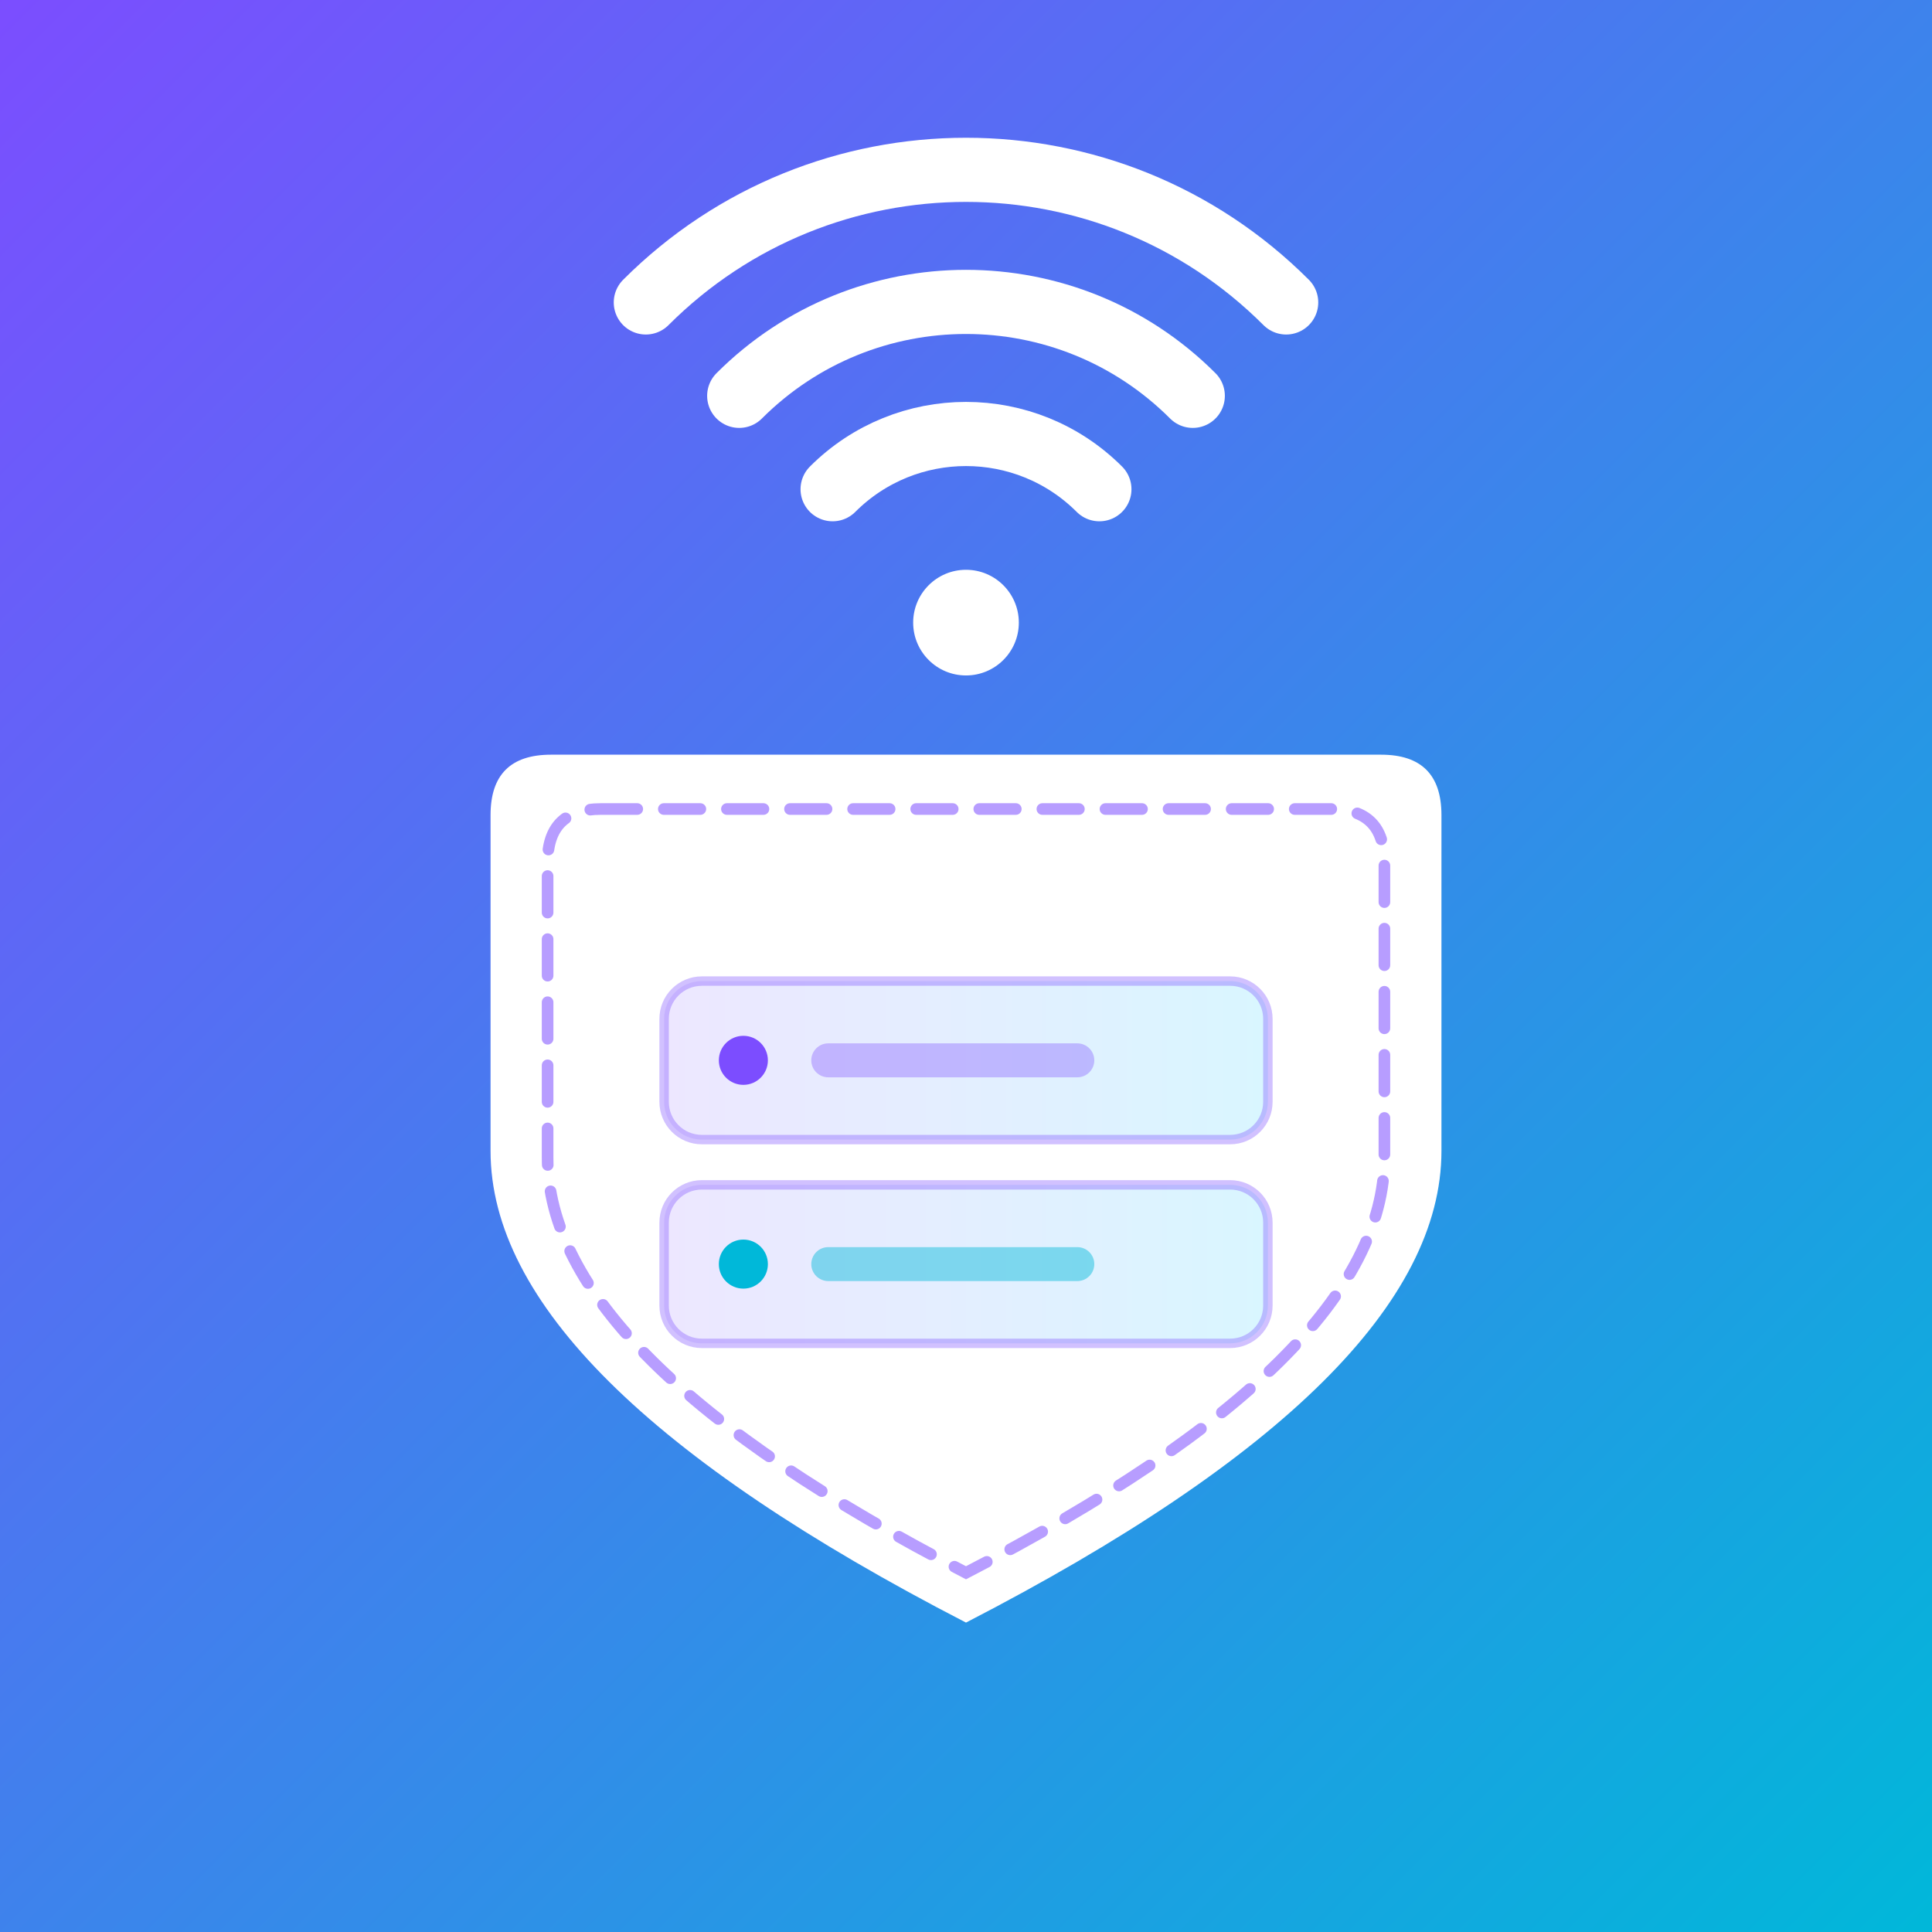
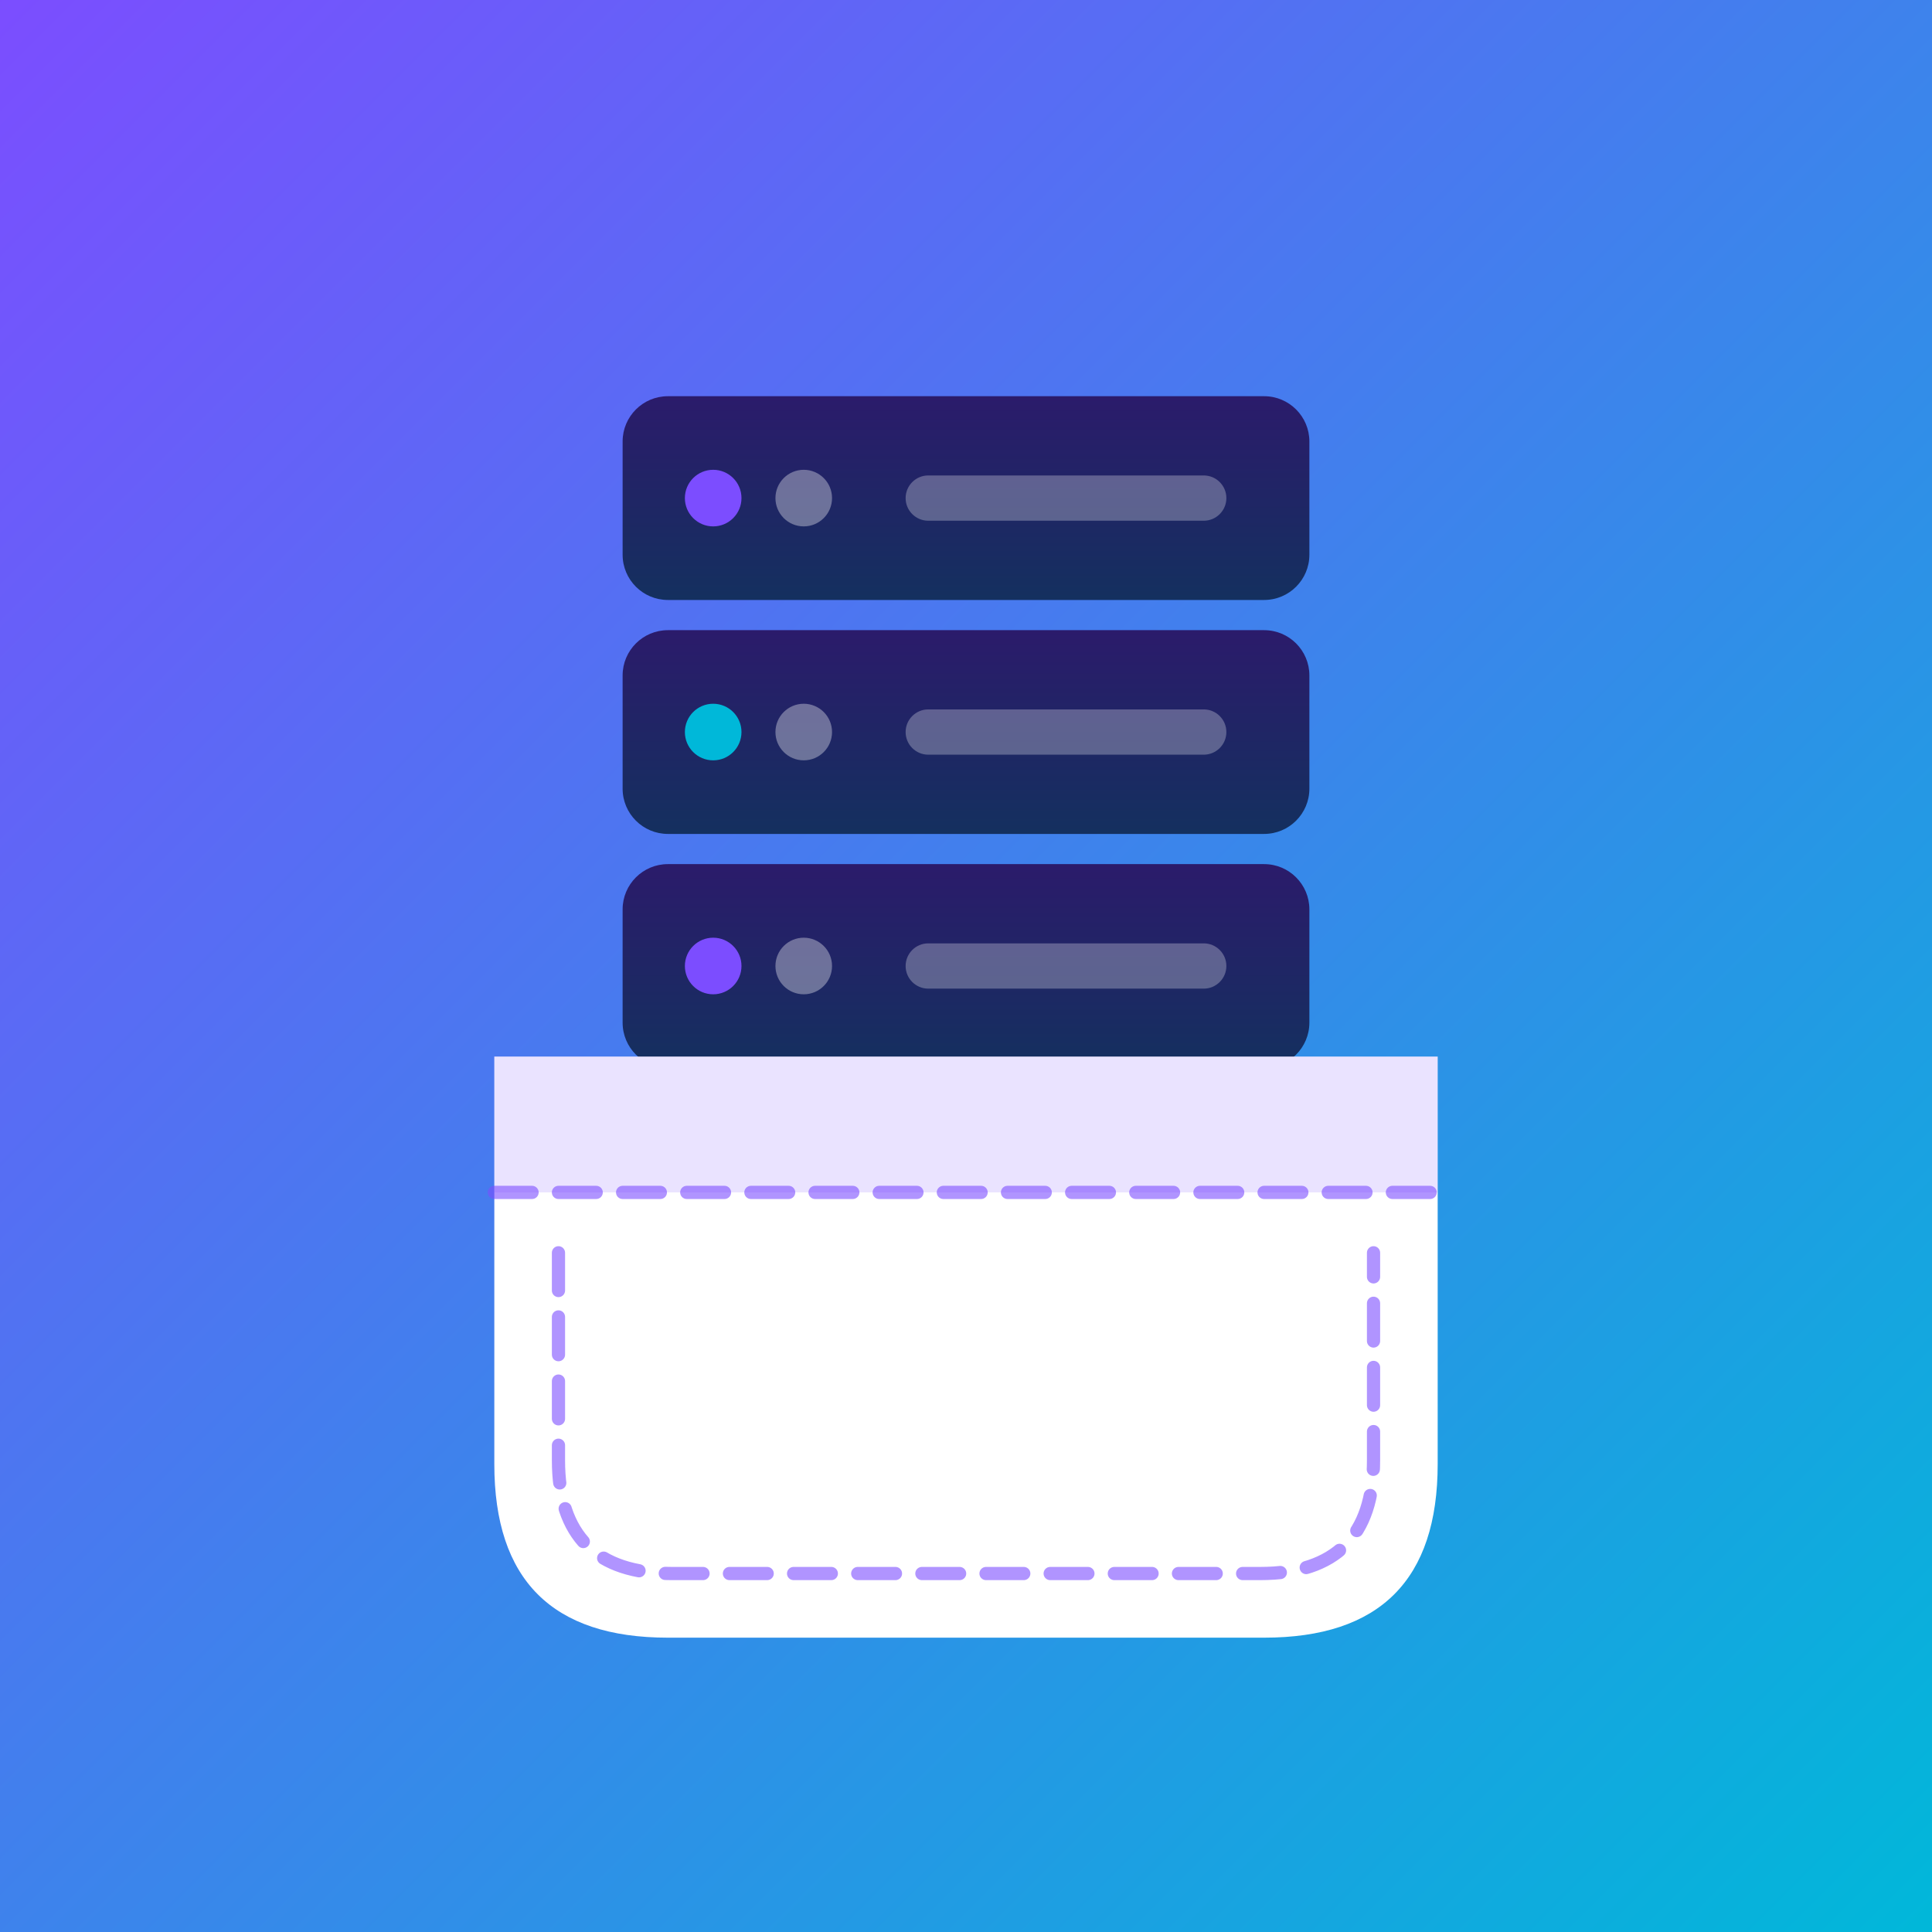
<svg xmlns="http://www.w3.org/2000/svg" viewBox="0 0 1024 1024">
  <defs>
    <linearGradient id="bg" x1="0" y1="0" x2="1" y2="1">
      <stop offset="0" stop-color="#7C4DFF" />
      <stop offset="1" stop-color="#00B8D9" />
    </linearGradient>
    <linearGradient id="srv" x1="0" y1="0" x2="1" y2="0">
-       <stop offset="0" stop-color="#EDE7FF" />
-       <stop offset="1" stop-color="#D9F6FF" />
+       <stop offset="0" stop-color="#F3EEFF" />
+       <stop offset="1" stop-color="#DDF7FF" />
+     </linearGradient>
+     <linearGradient id="srvd" x1="0" y1="0" x2="0" y2="1">
+       <stop offset="0" stop-color="#2B1B6B" />
+       <stop offset="1" stop-color="#14305F" />
    </linearGradient>
  </defs>
  <rect width="1024" height="1024" fill="url(#bg)" />
-   <circle cx="512" cy="330" r="28" fill="#fff" />
-   <path d="M441.3 259.3 A100 100 0 0 1 582.7 259.3" fill="none" stroke="#fff" stroke-width="34" stroke-linecap="round" />
-   <path d="M391.8 209.8 A170 170 0 0 1 632.2 209.8" fill="none" stroke="#fff" stroke-width="34" stroke-linecap="round" />
-   <path d="M342.3 160.3 A240 240 0 0 1 681.7 160.3" fill="none" stroke="#fff" stroke-width="34" stroke-linecap="round" />
-   <path d="M292 400H732Q764 400 764 432V610Q764 730 512 860Q260 730 260 610V432Q260 400 292 400Z" fill="#fff" />
-   <g transform="translate(512 640) scale(0.88) translate(-512 -640)">
-     <path d="M292 400H732Q764 400 764 432V610Q764 730 512 860Q260 730 260 610V432Q260 400 292 400Z" fill="none" stroke="#7C4DFF" stroke-opacity=".55" stroke-width="7" stroke-dasharray="22 16" stroke-linecap="round" />
-   </g>
-   <rect x="352" y="520" width="320" height="84" rx="20" fill="url(#srv)" stroke="#7C4DFF" stroke-opacity=".35" stroke-width="5" />
-   <rect x="352" y="628" width="320" height="84" rx="20" fill="url(#srv)" stroke="#7C4DFF" stroke-opacity=".35" stroke-width="5" />
-   <circle cx="394" cy="562" r="13" fill="#7C4DFF" />
-   <circle cx="394" cy="670" r="13" fill="#00B8D9" />
-   <rect x="430" y="553" width="150" height="18" rx="9" fill="#7C4DFF" opacity=".35" />
-   <rect x="430" y="661" width="150" height="18" rx="9" fill="#00B8D9" opacity=".45" />
+   <rect x="330" y="210" width="364" height="108" rx="24" fill="url(#srvd)" />
+   <circle cx="378" cy="264" r="15" fill="#7C4DFF" />
+   <circle cx="426" cy="264" r="15" fill="#fff" opacity=".35" />
+   <rect x="480" y="252" width="170" height="24" rx="12" fill="#fff" opacity=".28" />
+   <rect x="330" y="334" width="364" height="108" rx="24" fill="url(#srvd)" />
+   <circle cx="378" cy="388" r="15" fill="#00B8D9" />
+   <circle cx="426" cy="388" r="15" fill="#fff" opacity=".35" />
+   <rect x="480" y="376" width="170" height="24" rx="12" fill="#fff" opacity=".28" />
+   <rect x="330" y="458" width="364" height="108" rx="24" fill="url(#srvd)" />
+   <circle cx="378" cy="512" r="15" fill="#7C4DFF" />
+   <circle cx="426" cy="512" r="15" fill="#fff" opacity=".35" />
+   <rect x="480" y="500" width="170" height="24" rx="12" fill="#fff" opacity=".28" />
+   <path d="M262 560H762V776Q762 868 670 868H354Q262 868 262 776Z" fill="#fff" />
+   <path d="M262 560H762V632H262Z" fill="#7C4DFF" opacity=".16" />
+   <path d="M262 632H762" stroke="#7C4DFF" stroke-opacity=".6" stroke-width="7" stroke-dasharray="20 14" stroke-linecap="round" />
+   <path d="M296 664V774Q296 834 356 834H668Q728 834 728 774V664" fill="none" stroke="#7C4DFF" stroke-opacity=".6" stroke-width="7" stroke-dasharray="20 14" stroke-linecap="round" />
</svg>
